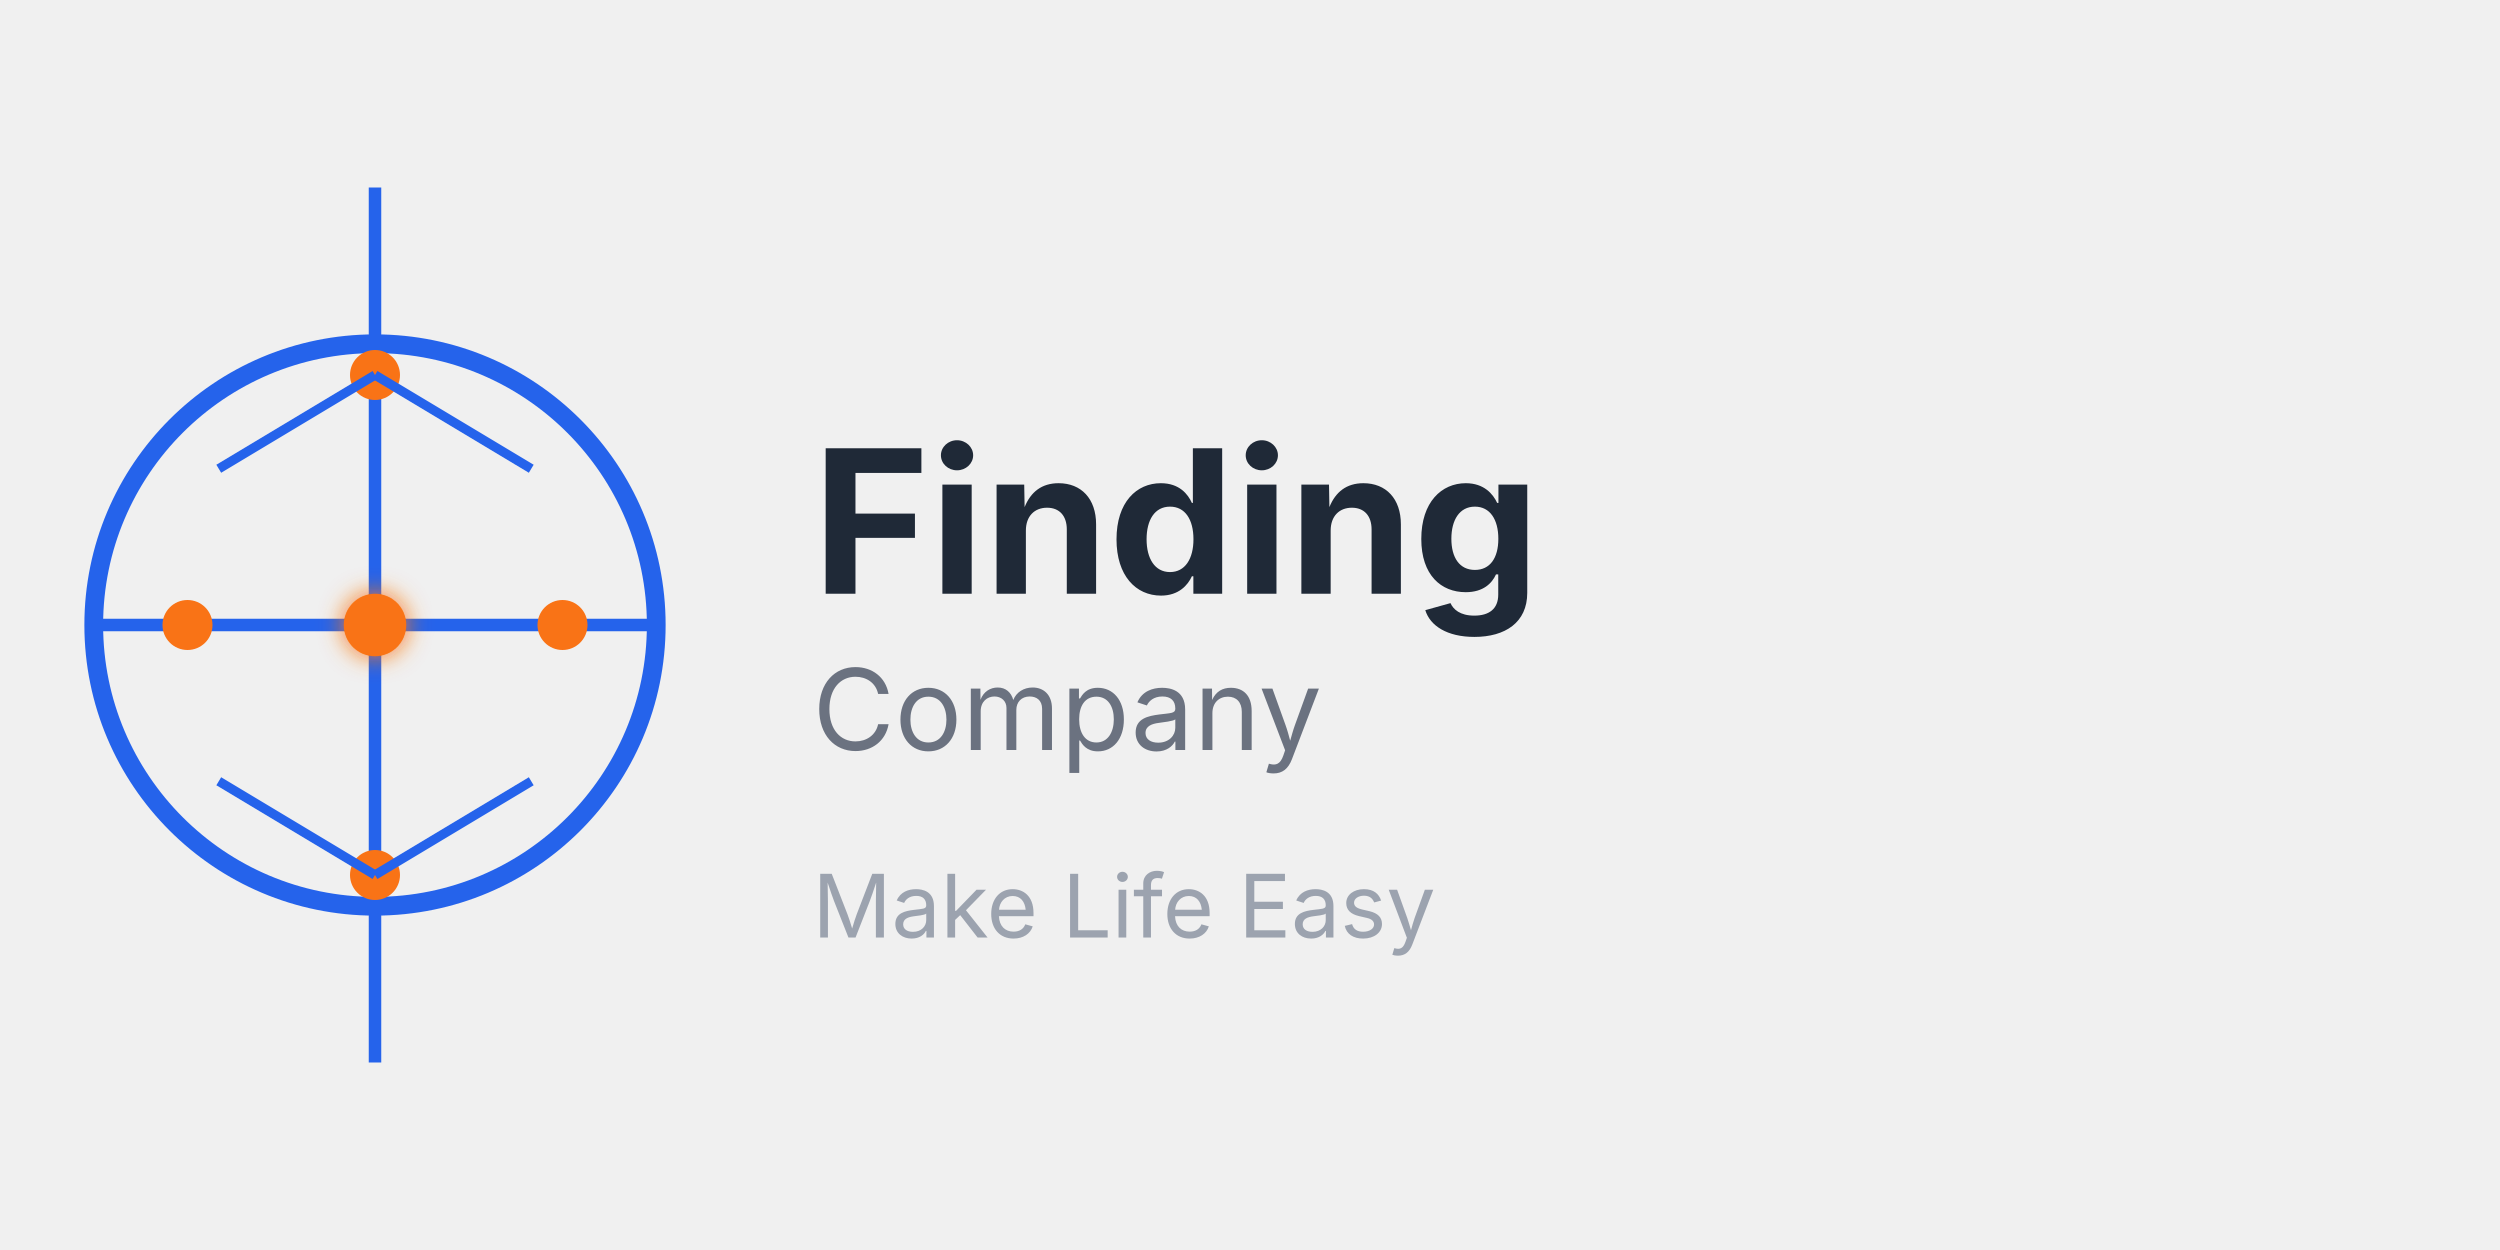
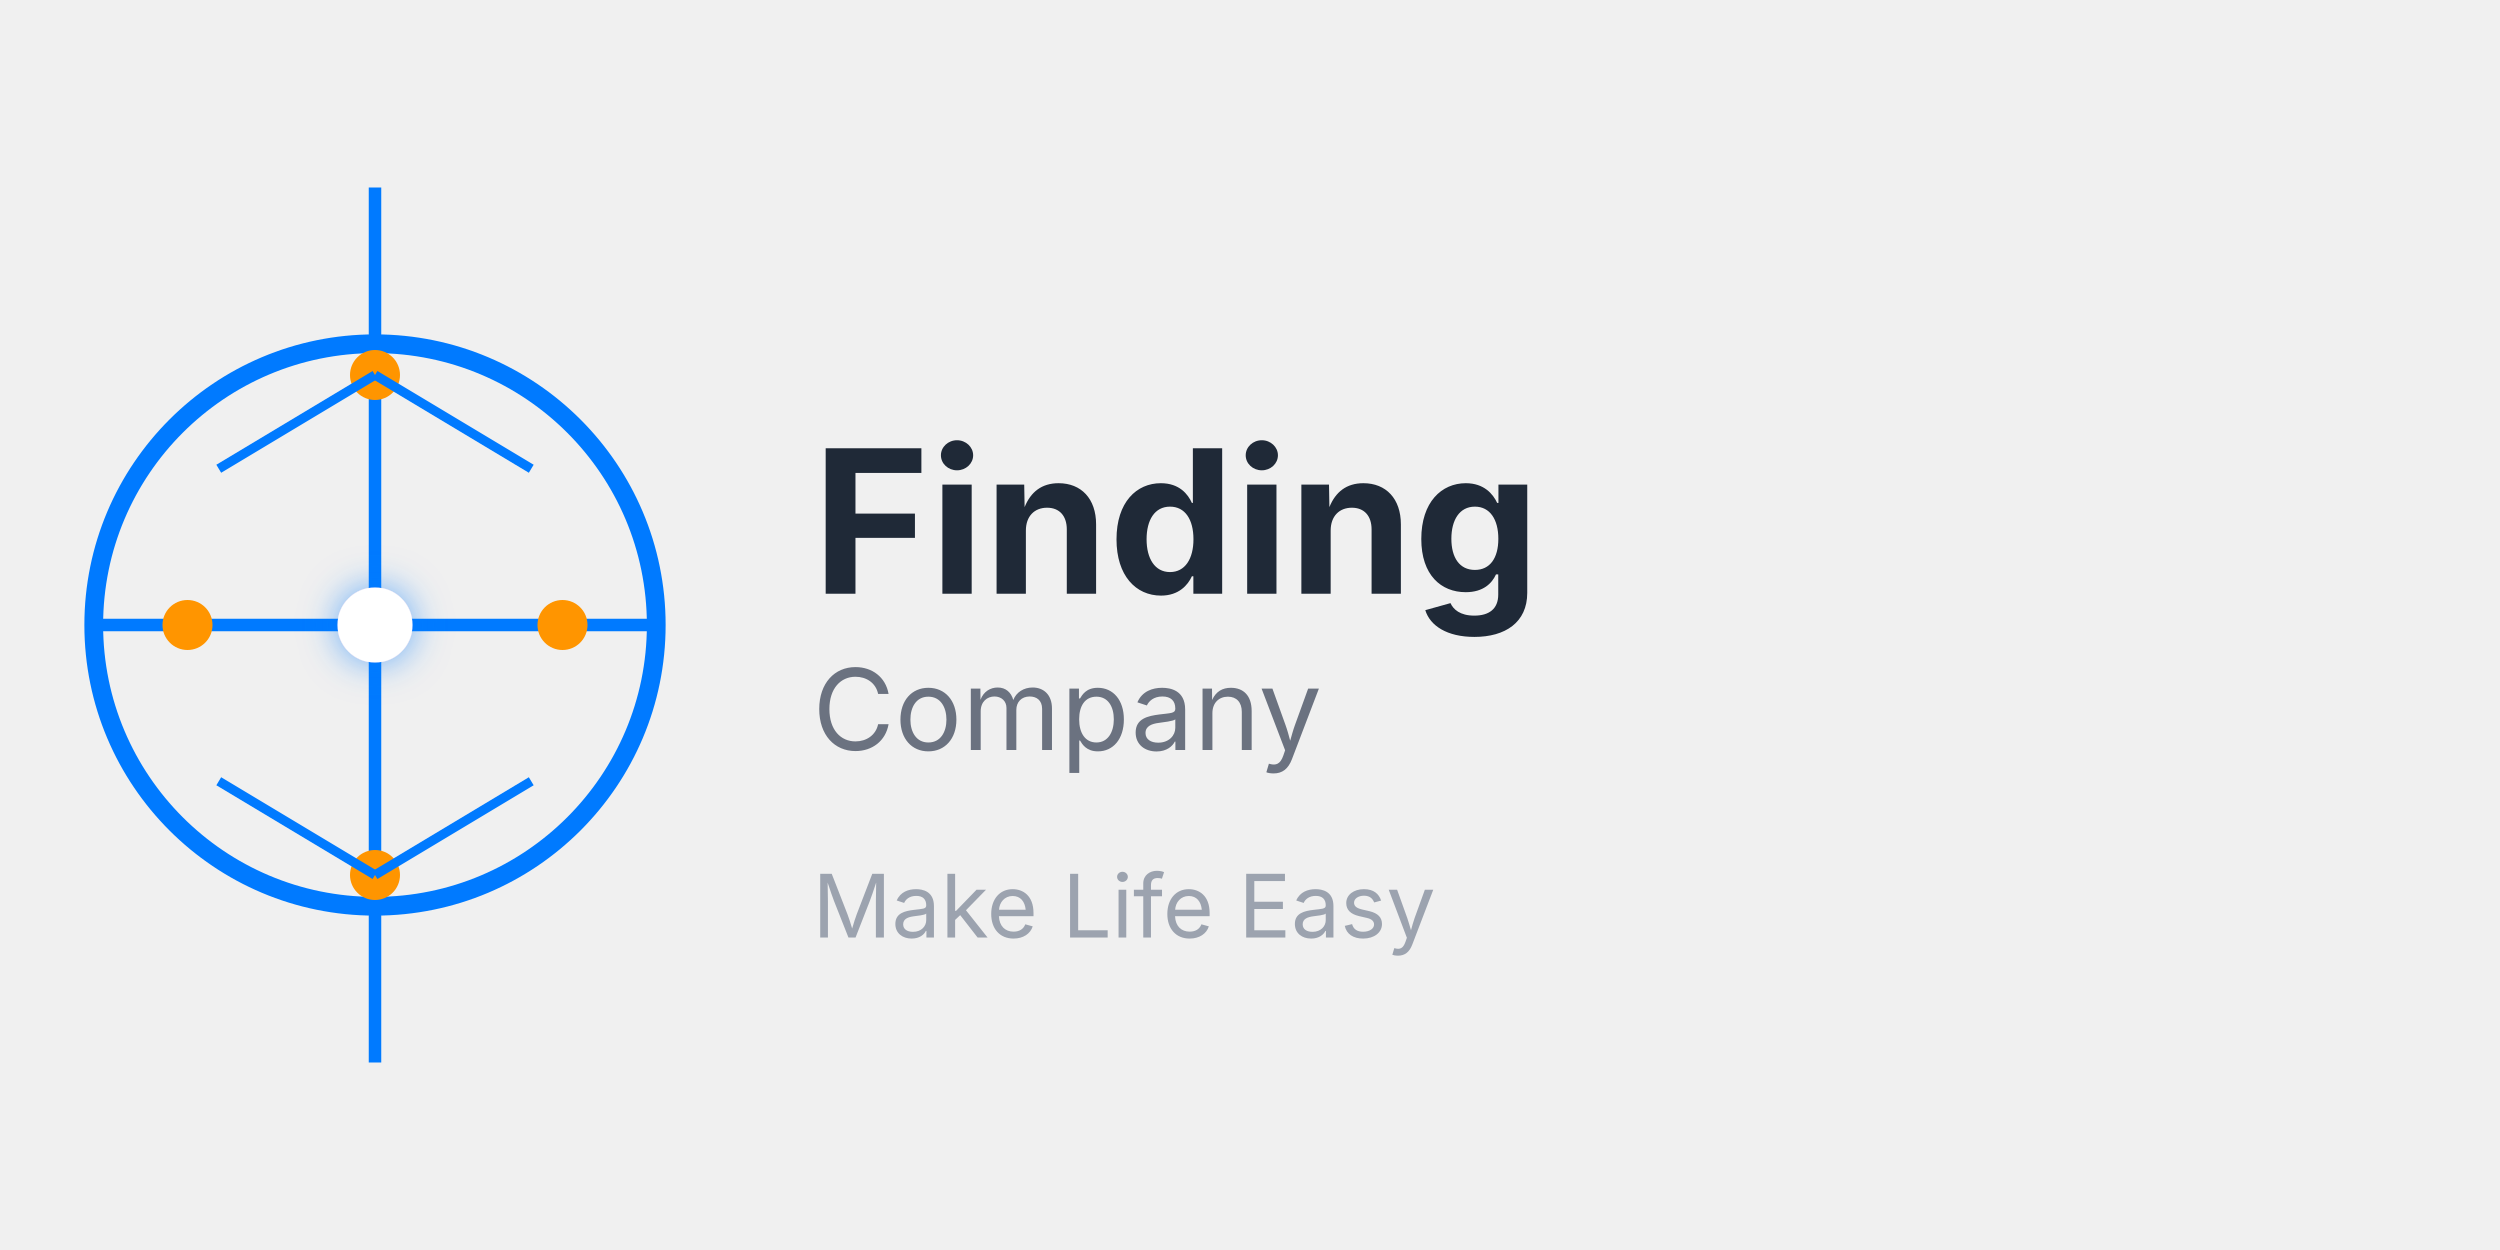
<svg xmlns="http://www.w3.org/2000/svg" width="400" height="200" viewBox="0 0 400 200">
  <defs>
    <filter id="glow" x="-50%" y="-50%" width="200%" height="200%">
-       <feGaussianBlur stdDeviation="2" result="coloredBlur" />
+       <feGaussianBlur stdDeviation="4" result="coloredBlur" />
      <feMerge>
        <feMergeNode in="coloredBlur" />
        <feMergeNode in="SourceGraphic" />
      </feMerge>
    </filter>
+     <filter id="nodeGlow" x="-100%" y="-100%" width="300%" height="300%">
+       <feGaussianBlur stdDeviation="3" result="blur" />
+       <feFlood flood-color="#007AFF" flood-opacity="0.6" />
+       <feComposite in2="blur" operator="in" />
+       <feMerge>
+         <feMergeNode />
+         <feMergeNode in="SourceGraphic" />
+       </feMerge>
+     </filter>
  </defs>
-   <circle cx="60" cy="100" r="45" fill="none" stroke="#2563EB" stroke-width="3" />
-   <line x1="60" y1="30" x2="60" y2="170" stroke="#2563EB" stroke-width="2" />
-   <line x1="15" y1="100" x2="105" y2="100" stroke="#2563EB" stroke-width="2" />
-   <circle cx="60" cy="60" r="4" fill="#F97316" />
-   <circle cx="60" cy="100" r="5" fill="#F97316" filter="url(#glow)" />
-   <circle cx="60" cy="140" r="4" fill="#F97316" />
-   <circle cx="30" cy="100" r="4" fill="#F97316" />
-   <circle cx="90" cy="100" r="4" fill="#F97316" />
-   <line x1="60" y1="60" x2="85" y2="75" stroke="#2563EB" stroke-width="1.5" />
-   <line x1="60" y1="140" x2="85" y2="125" stroke="#2563EB" stroke-width="1.5" />
-   <line x1="60" y1="60" x2="35" y2="75" stroke="#2563EB" stroke-width="1.5" />
-   <line x1="60" y1="140" x2="35" y2="125" stroke="#2563EB" stroke-width="1.5" />
+   <circle cx="60" cy="100" r="45" fill="none" stroke="#007AFF" stroke-width="3" />
+   <line x1="60" y1="30" x2="60" y2="170" stroke="#007AFF" stroke-width="2" />
+   <line x1="15" y1="100" x2="105" y2="100" stroke="#007AFF" stroke-width="2" />
+   <circle cx="60" cy="60" r="4" fill="#FF9500" />
+   <circle cx="60" cy="100" r="6" fill="#FFFFFF" filter="url(#nodeGlow)" />
+   <circle cx="60" cy="140" r="4" fill="#FF9500" />
+   <circle cx="30" cy="100" r="4" fill="#FF9500" />
+   <circle cx="90" cy="100" r="4" fill="#FF9500" />
+   <line x1="60" y1="60" x2="85" y2="75" stroke="#007AFF" stroke-width="1.5" />
+   <line x1="60" y1="140" x2="85" y2="125" stroke="#007AFF" stroke-width="1.5" />
+   <line x1="60" y1="60" x2="35" y2="75" stroke="#007AFF" stroke-width="1.5" />
+   <line x1="60" y1="140" x2="35" y2="125" stroke="#007AFF" stroke-width="1.5" />
  <text x="130" y="95" font-family="Inter, SF Pro, PingFang SC, sans-serif" font-size="32" font-weight="700" fill="#1F2937">Finding</text>
  <text x="130" y="120" font-family="Inter, SF Pro, PingFang SC, sans-serif" font-size="18" fill="#6B7280">Company</text>
  <text x="130" y="150" font-family="Inter, SF Pro, PingFang SC, sans-serif" font-size="14" fill="#9CA3AF">Make Life Easy</text>
</svg>
